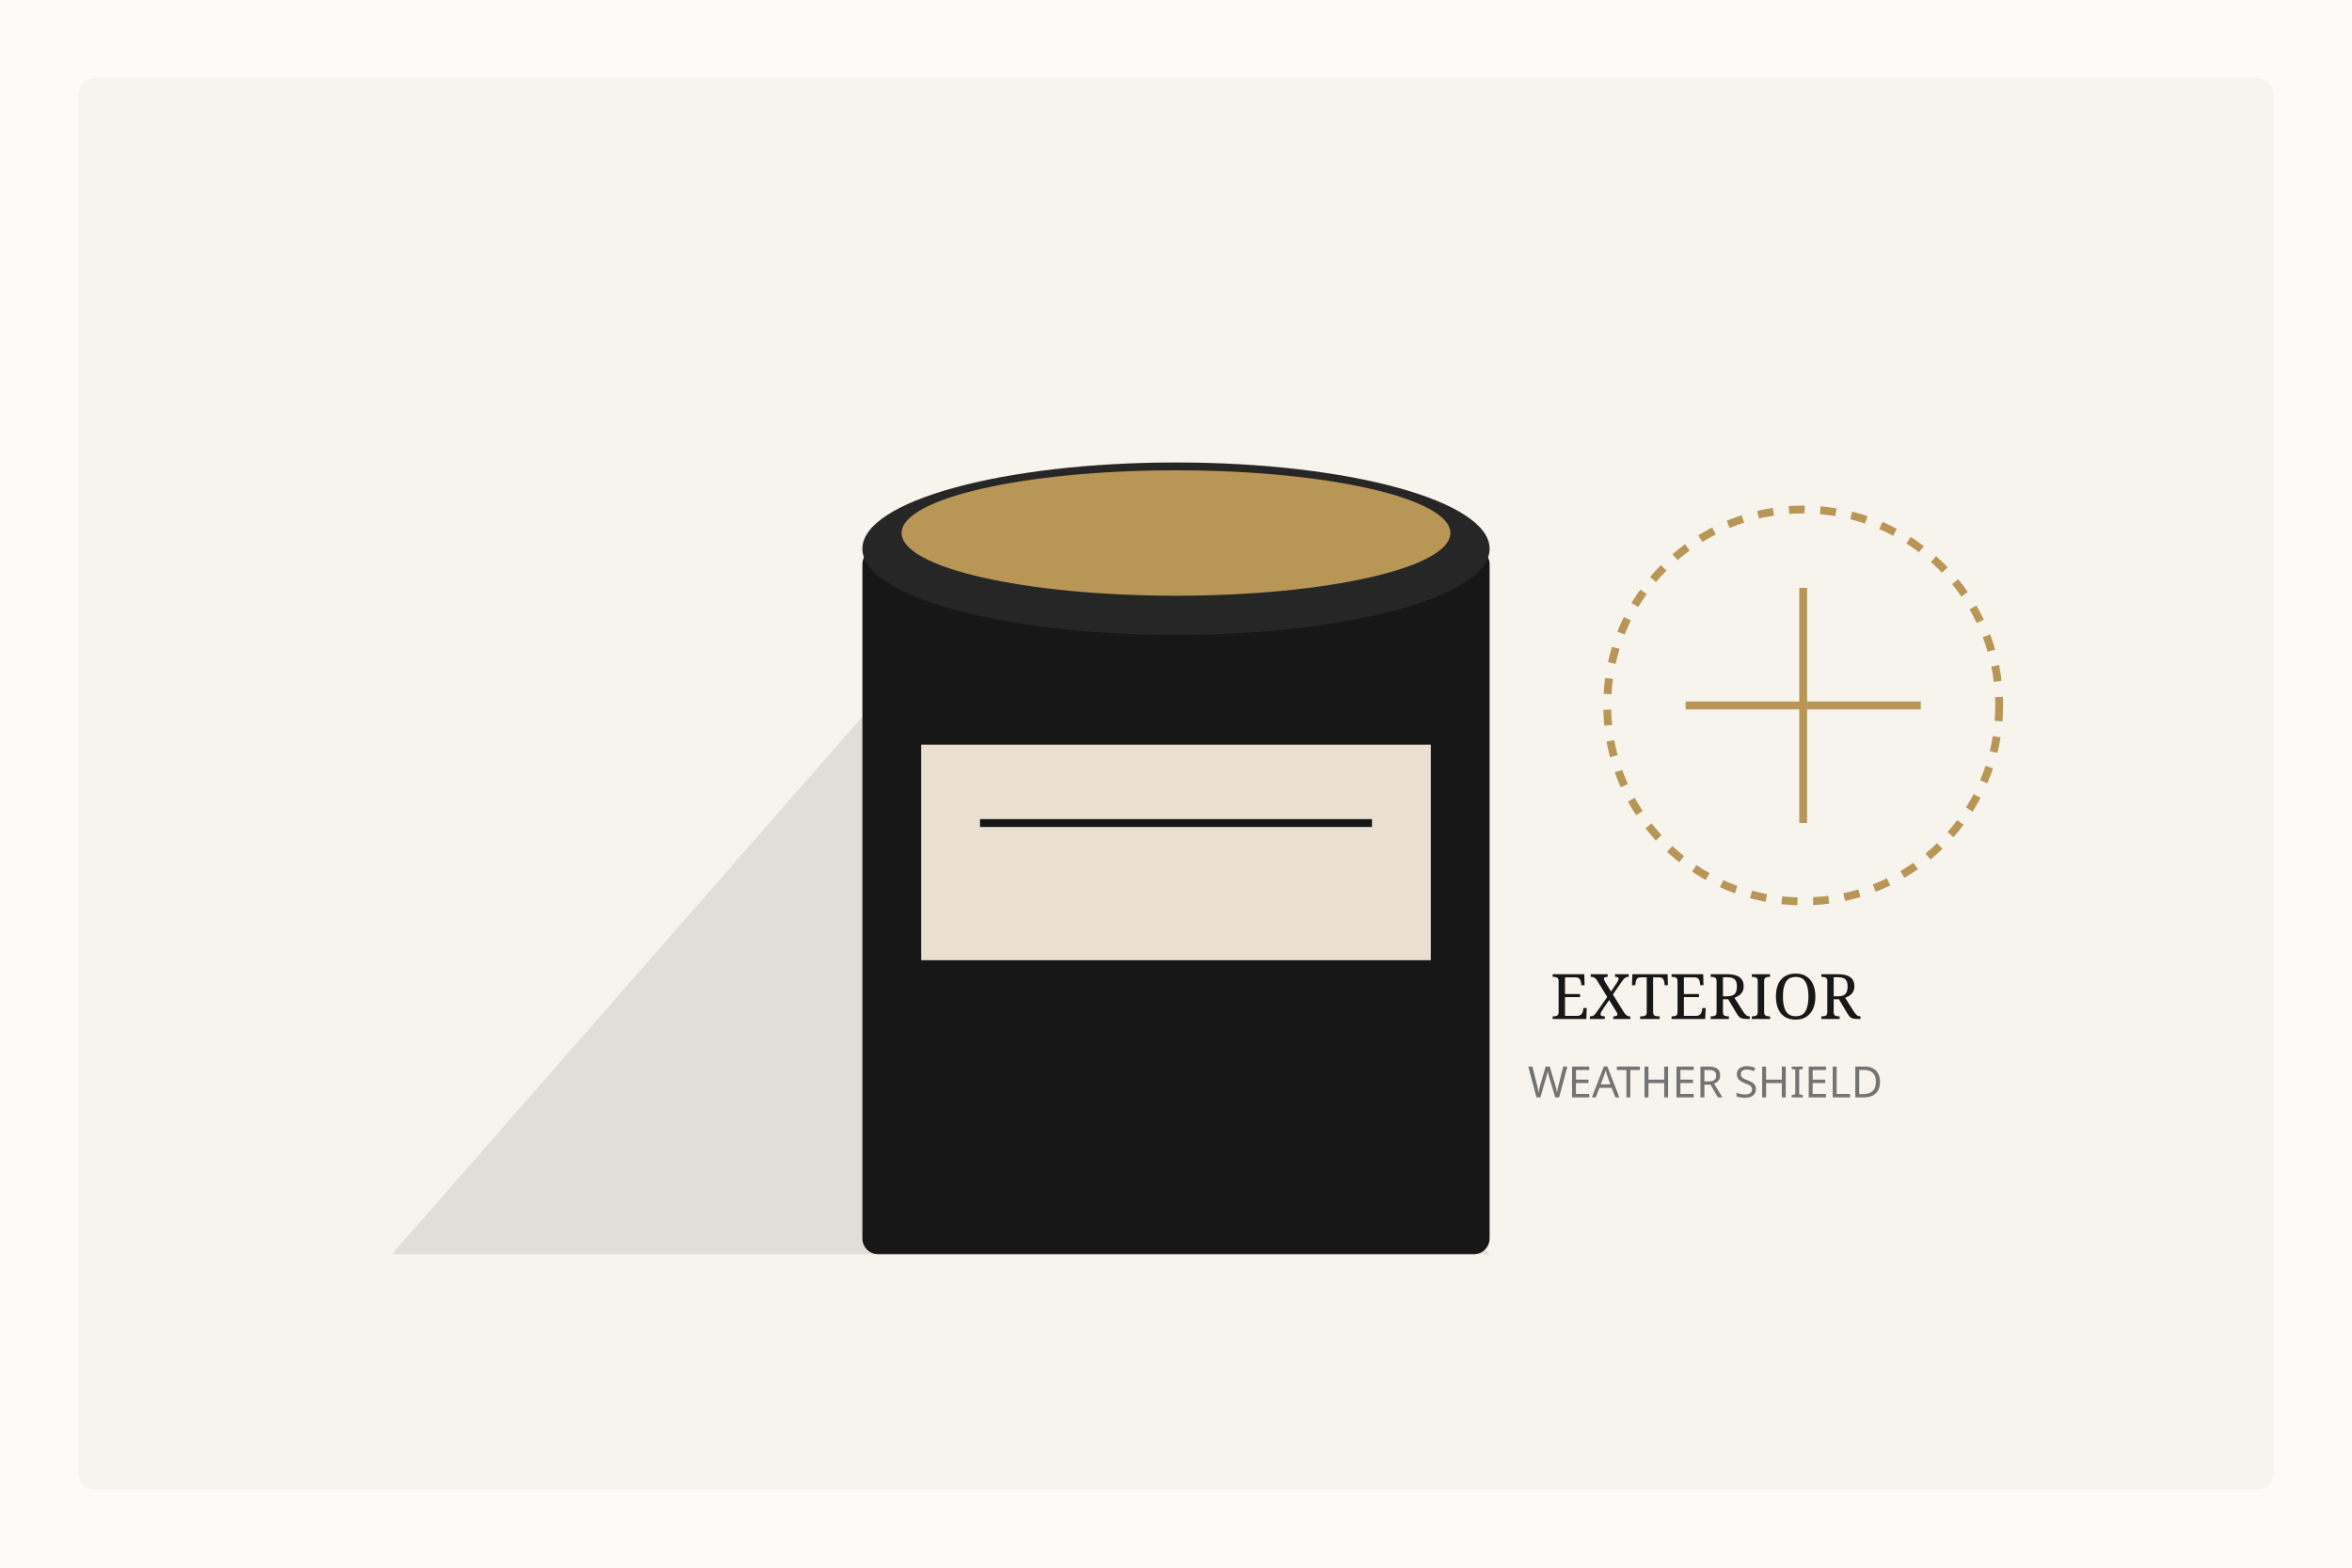
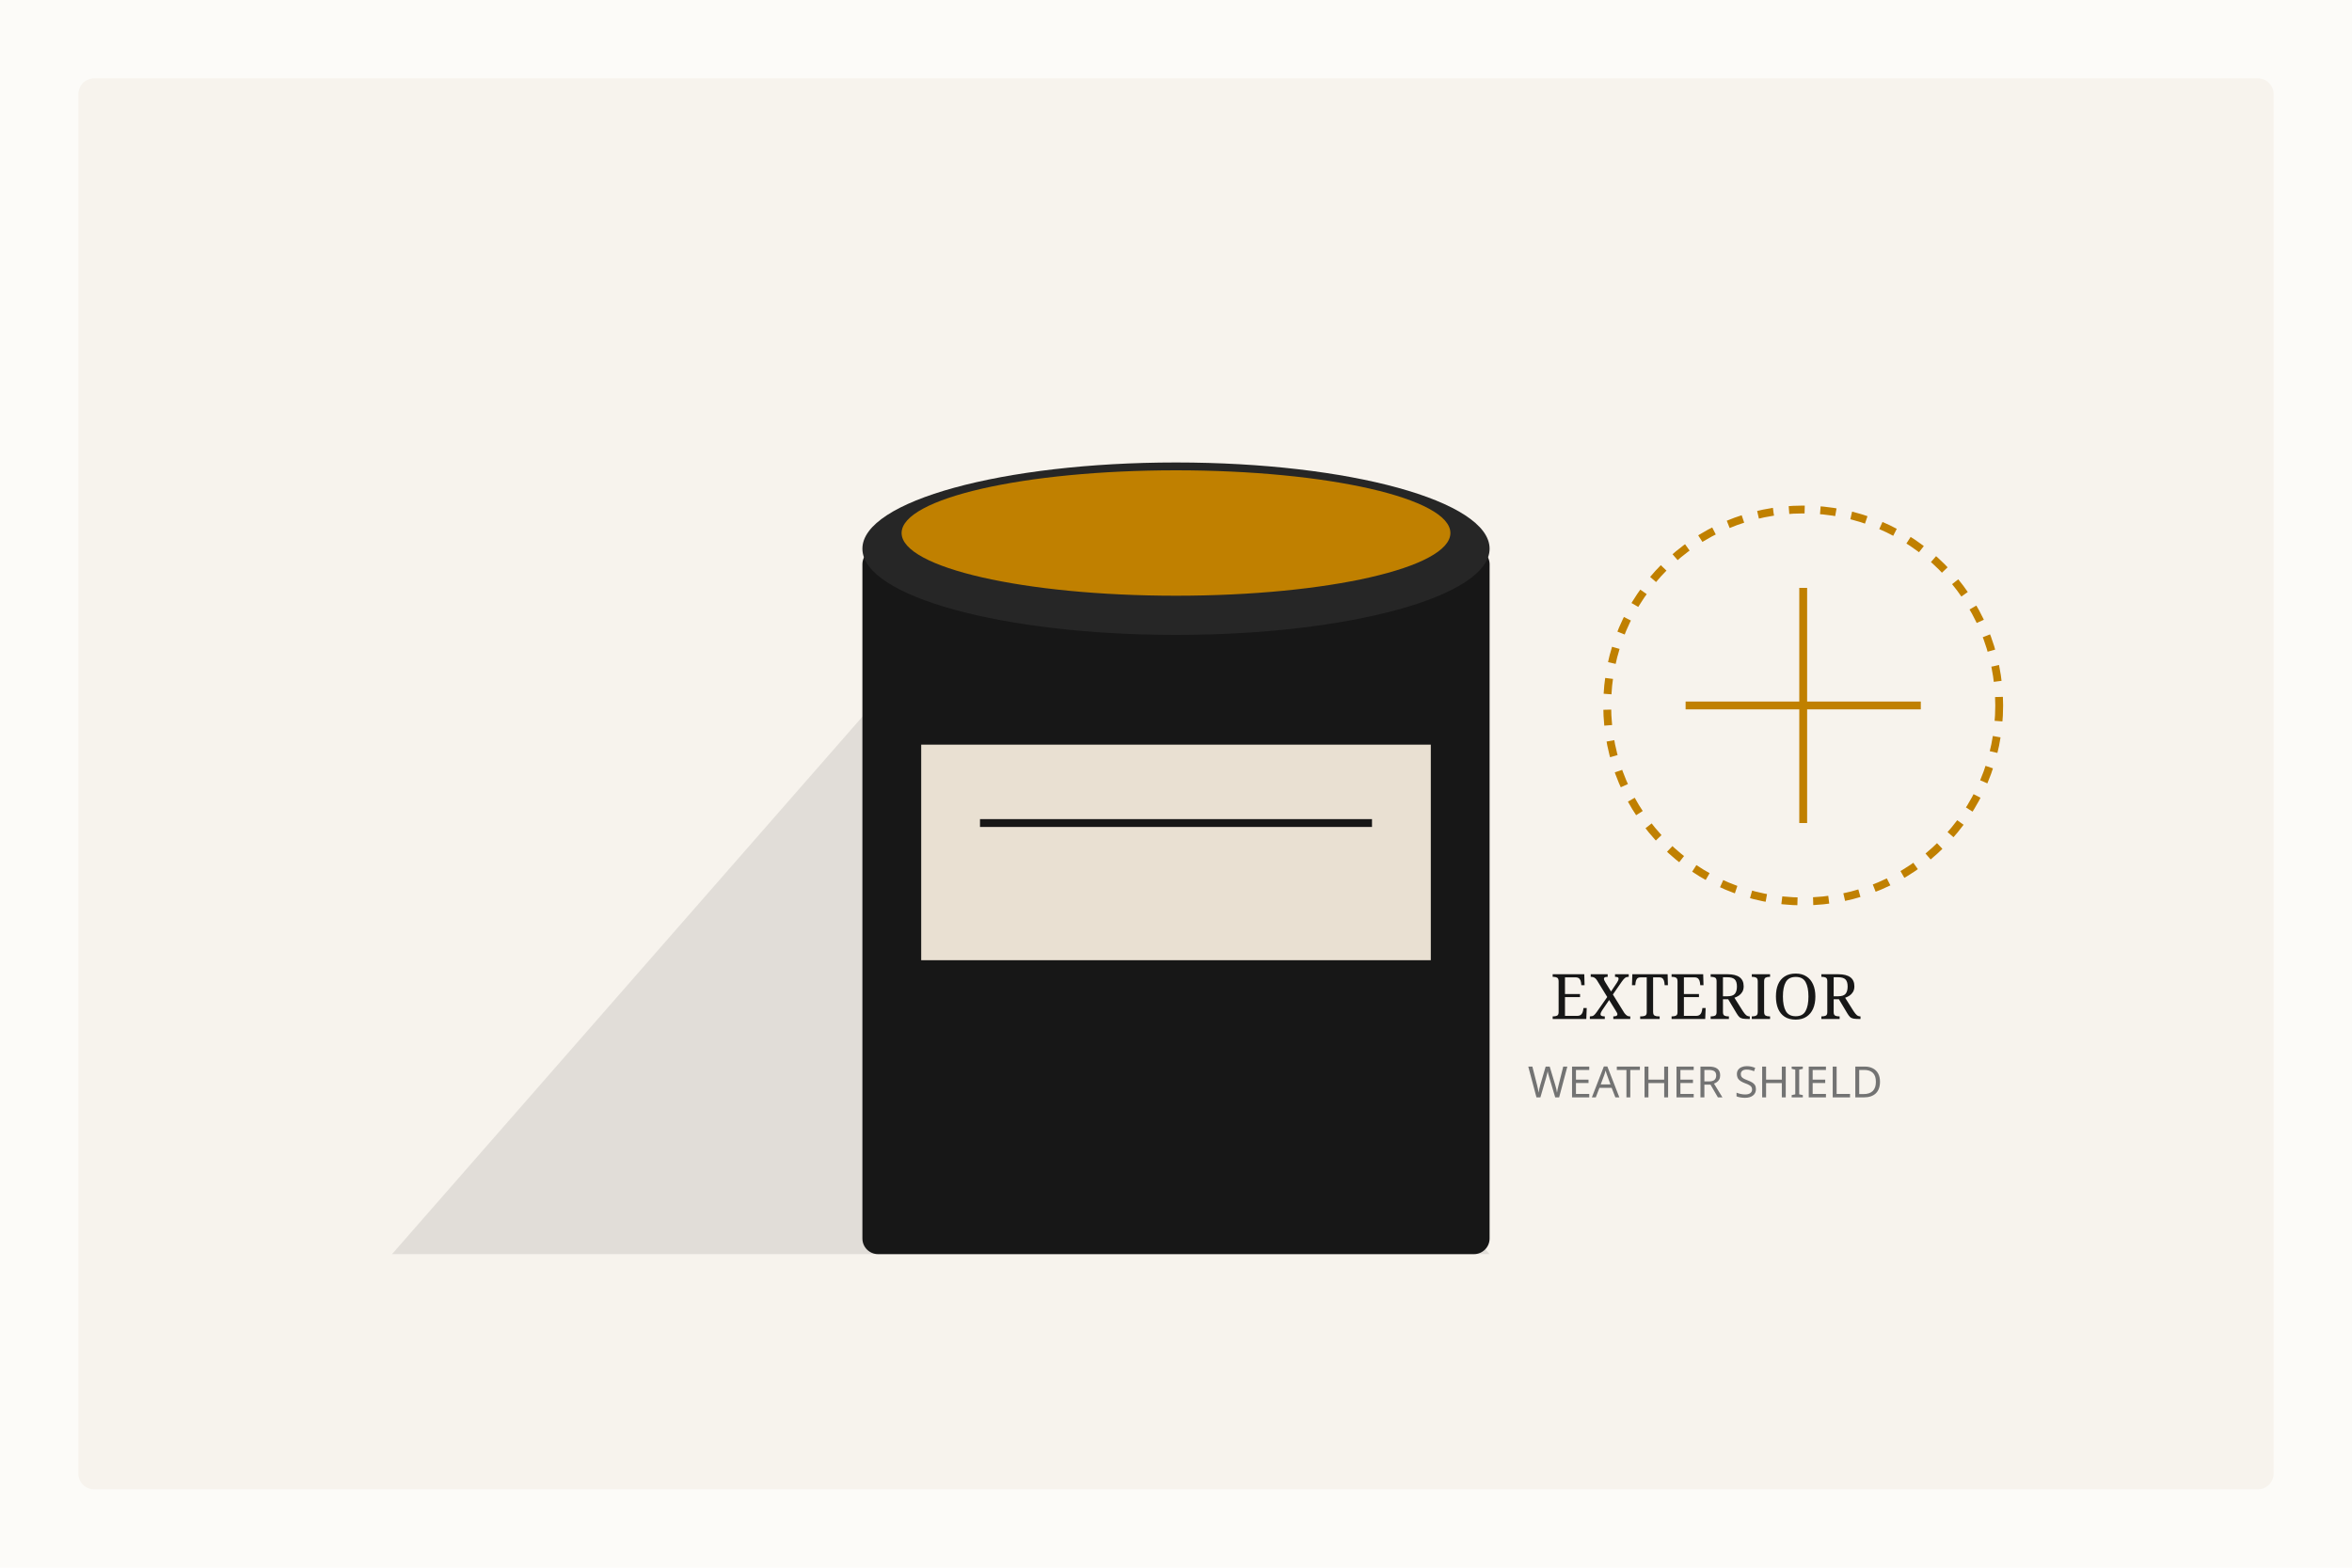
<svg xmlns="http://www.w3.org/2000/svg" width="600" height="400" viewBox="0 0 600 400" fill="none">
  <rect width="600" height="400" fill="#FCFBF8" />
  <rect x="20" y="20" width="560" height="360" fill="#E9E0D2" fill-opacity="0.3" rx="4" />
  <polygon points="100,320 240,160 380,320" fill="#171717" fill-opacity="0.1" />
  <rect x="220" y="140" width="160" height="180" rx="4" fill="#171717" />
  <ellipse cx="300" cy="140" rx="80" ry="22" fill="#262626" />
-   <ellipse cx="300" cy="136" rx="70" ry="16" fill="#B89655" />
+   <ellipse cx="300" cy="136" rx="70" ry="16" fill="#C08000" />
  <rect x="235" y="190" width="130" height="55" fill="#E9E0D2" />
  <line x1="250" y1="210" x2="350" y2="210" stroke="#171717" stroke-width="2" />
-   <circle cx="460" cy="180" r="50" stroke="#B89655" stroke-width="2" stroke-dasharray="4 4" />
-   <path d="M460 150 L460 210 M430 180 L490 180" stroke="#B89655" stroke-width="2" />
+   <circle cx="460" cy="180" r="50" stroke="#C08000" stroke-width="2" stroke-dasharray="4 4" />
+   <path d="M460 150 L460 210 M430 180 L490 180" stroke="#C08000" stroke-width="2" />
  <text x="435" y="260" font-family="serif" font-size="16" fill="#171717" text-anchor="middle">EXTERIOR</text>
  <text x="435" y="280" font-family="sans-serif" font-size="11" fill="#737373" text-anchor="middle">WEATHER SHIELD</text>
</svg>
